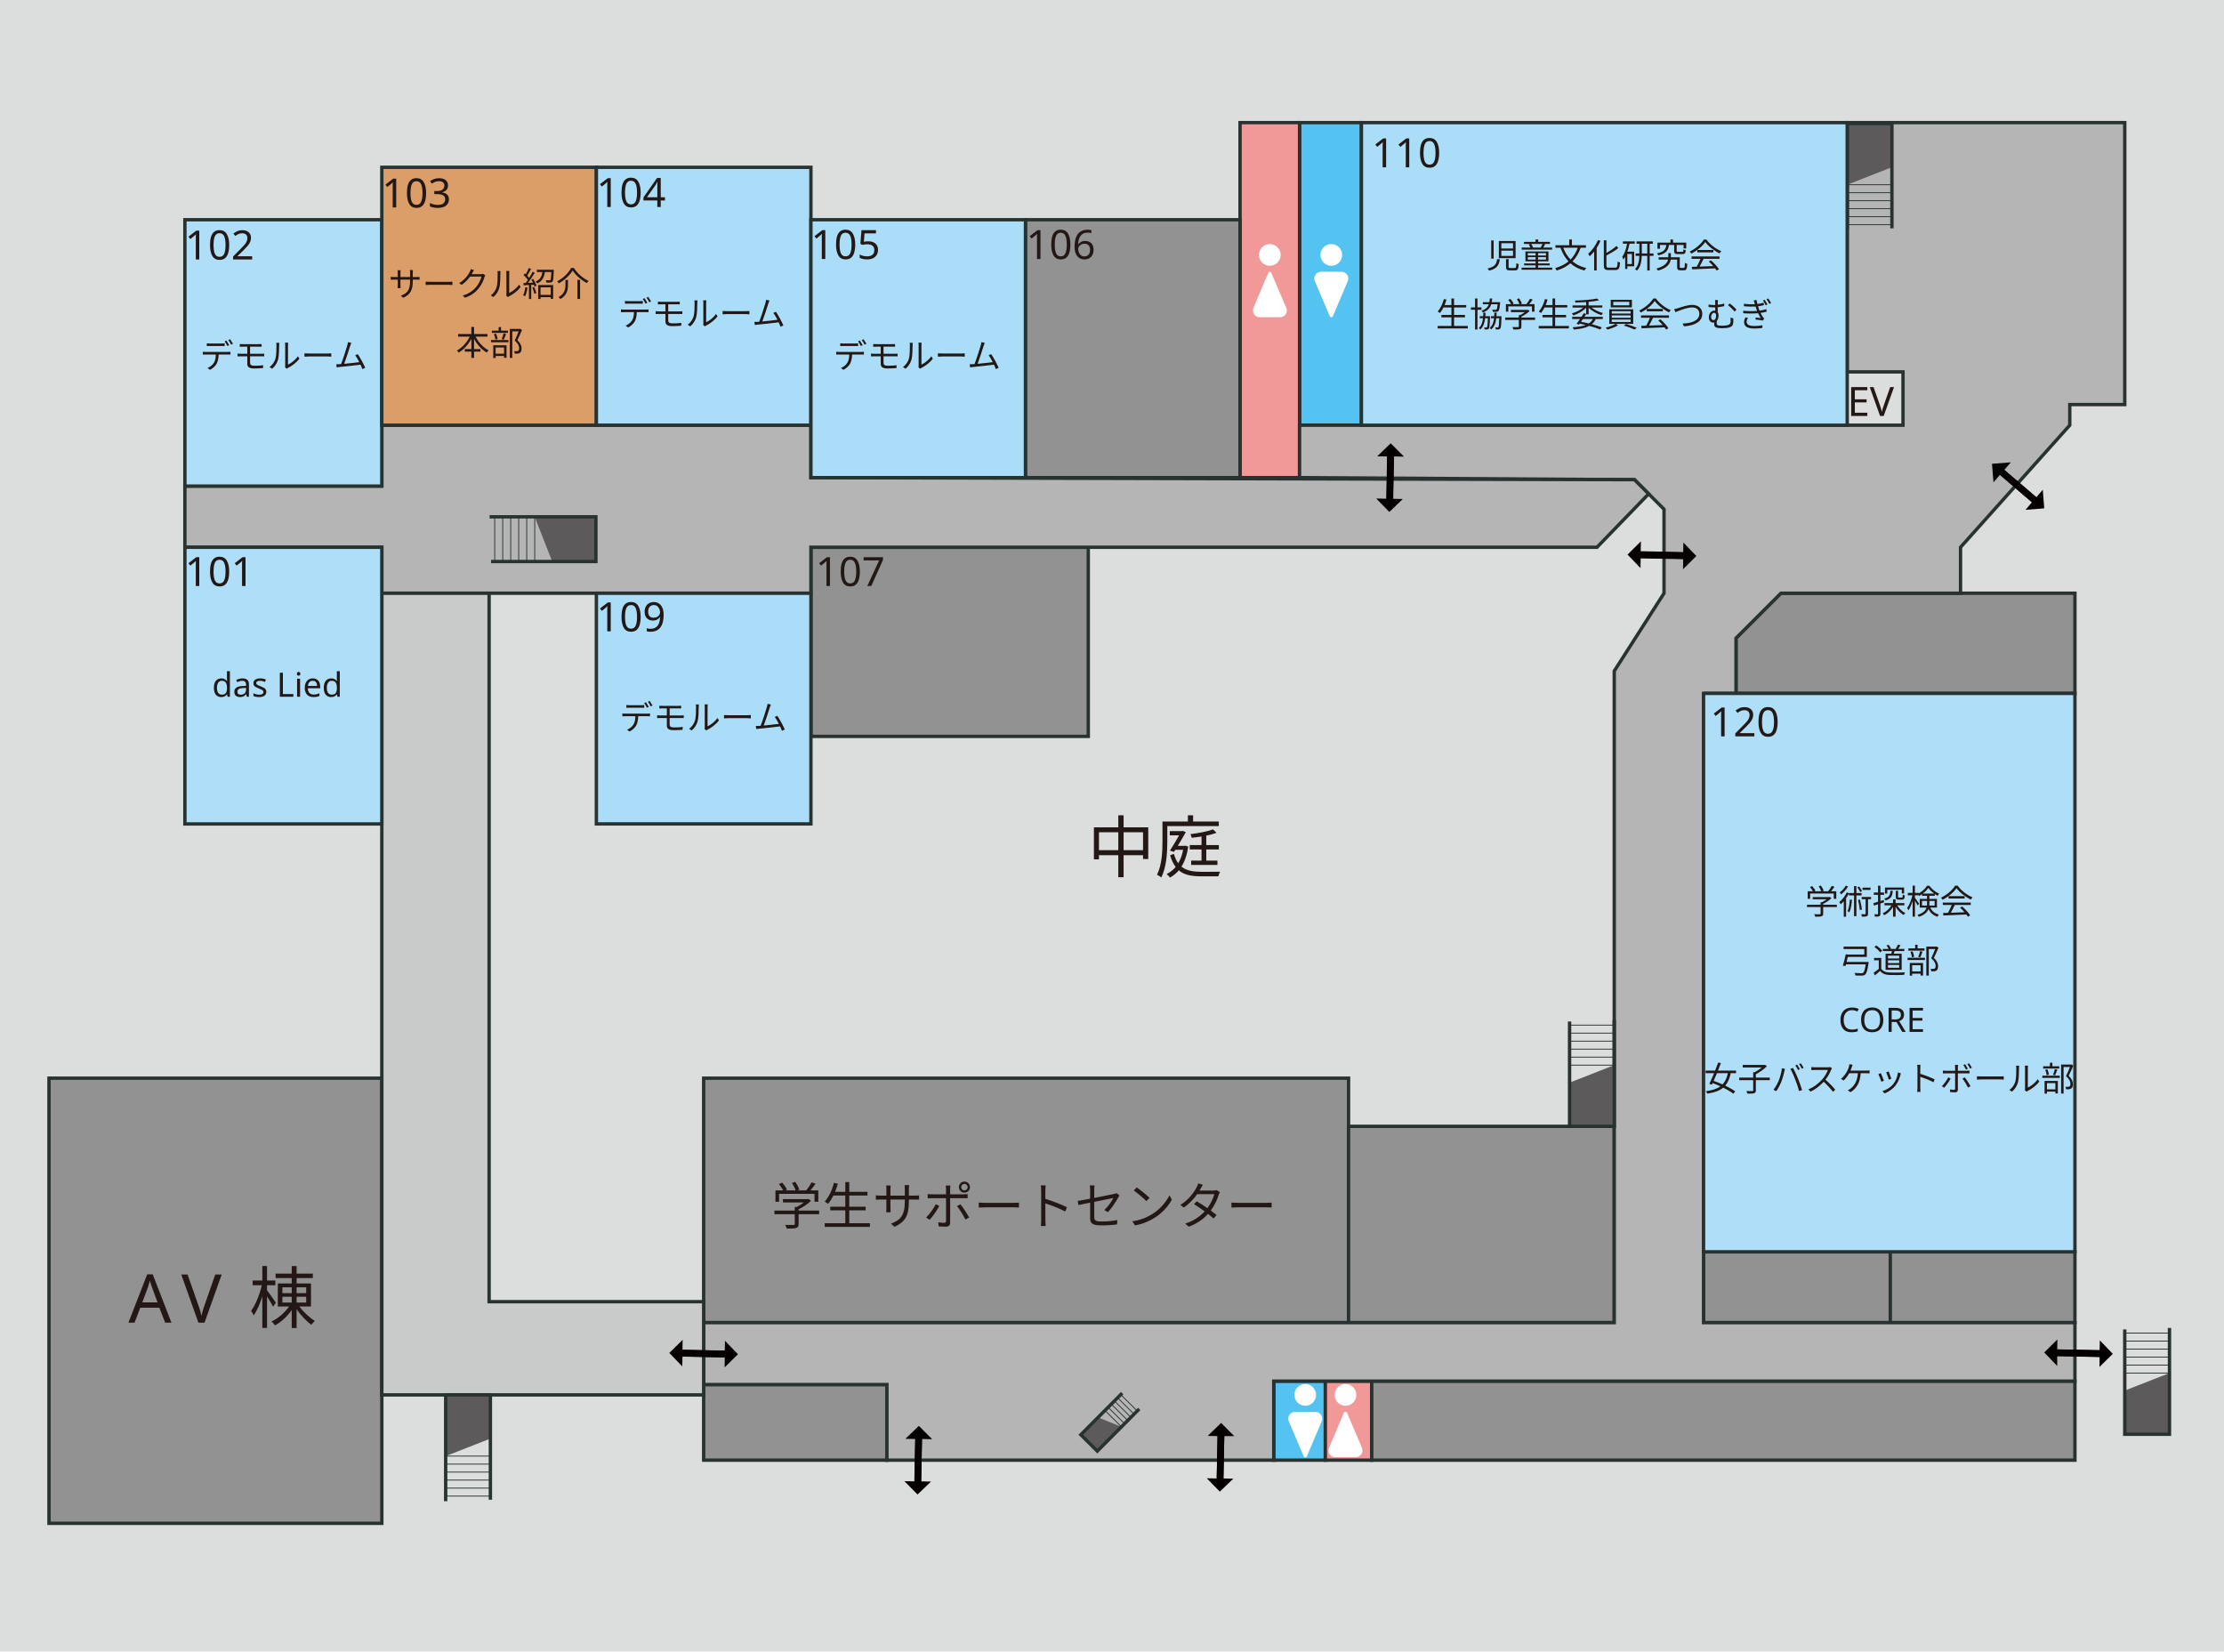
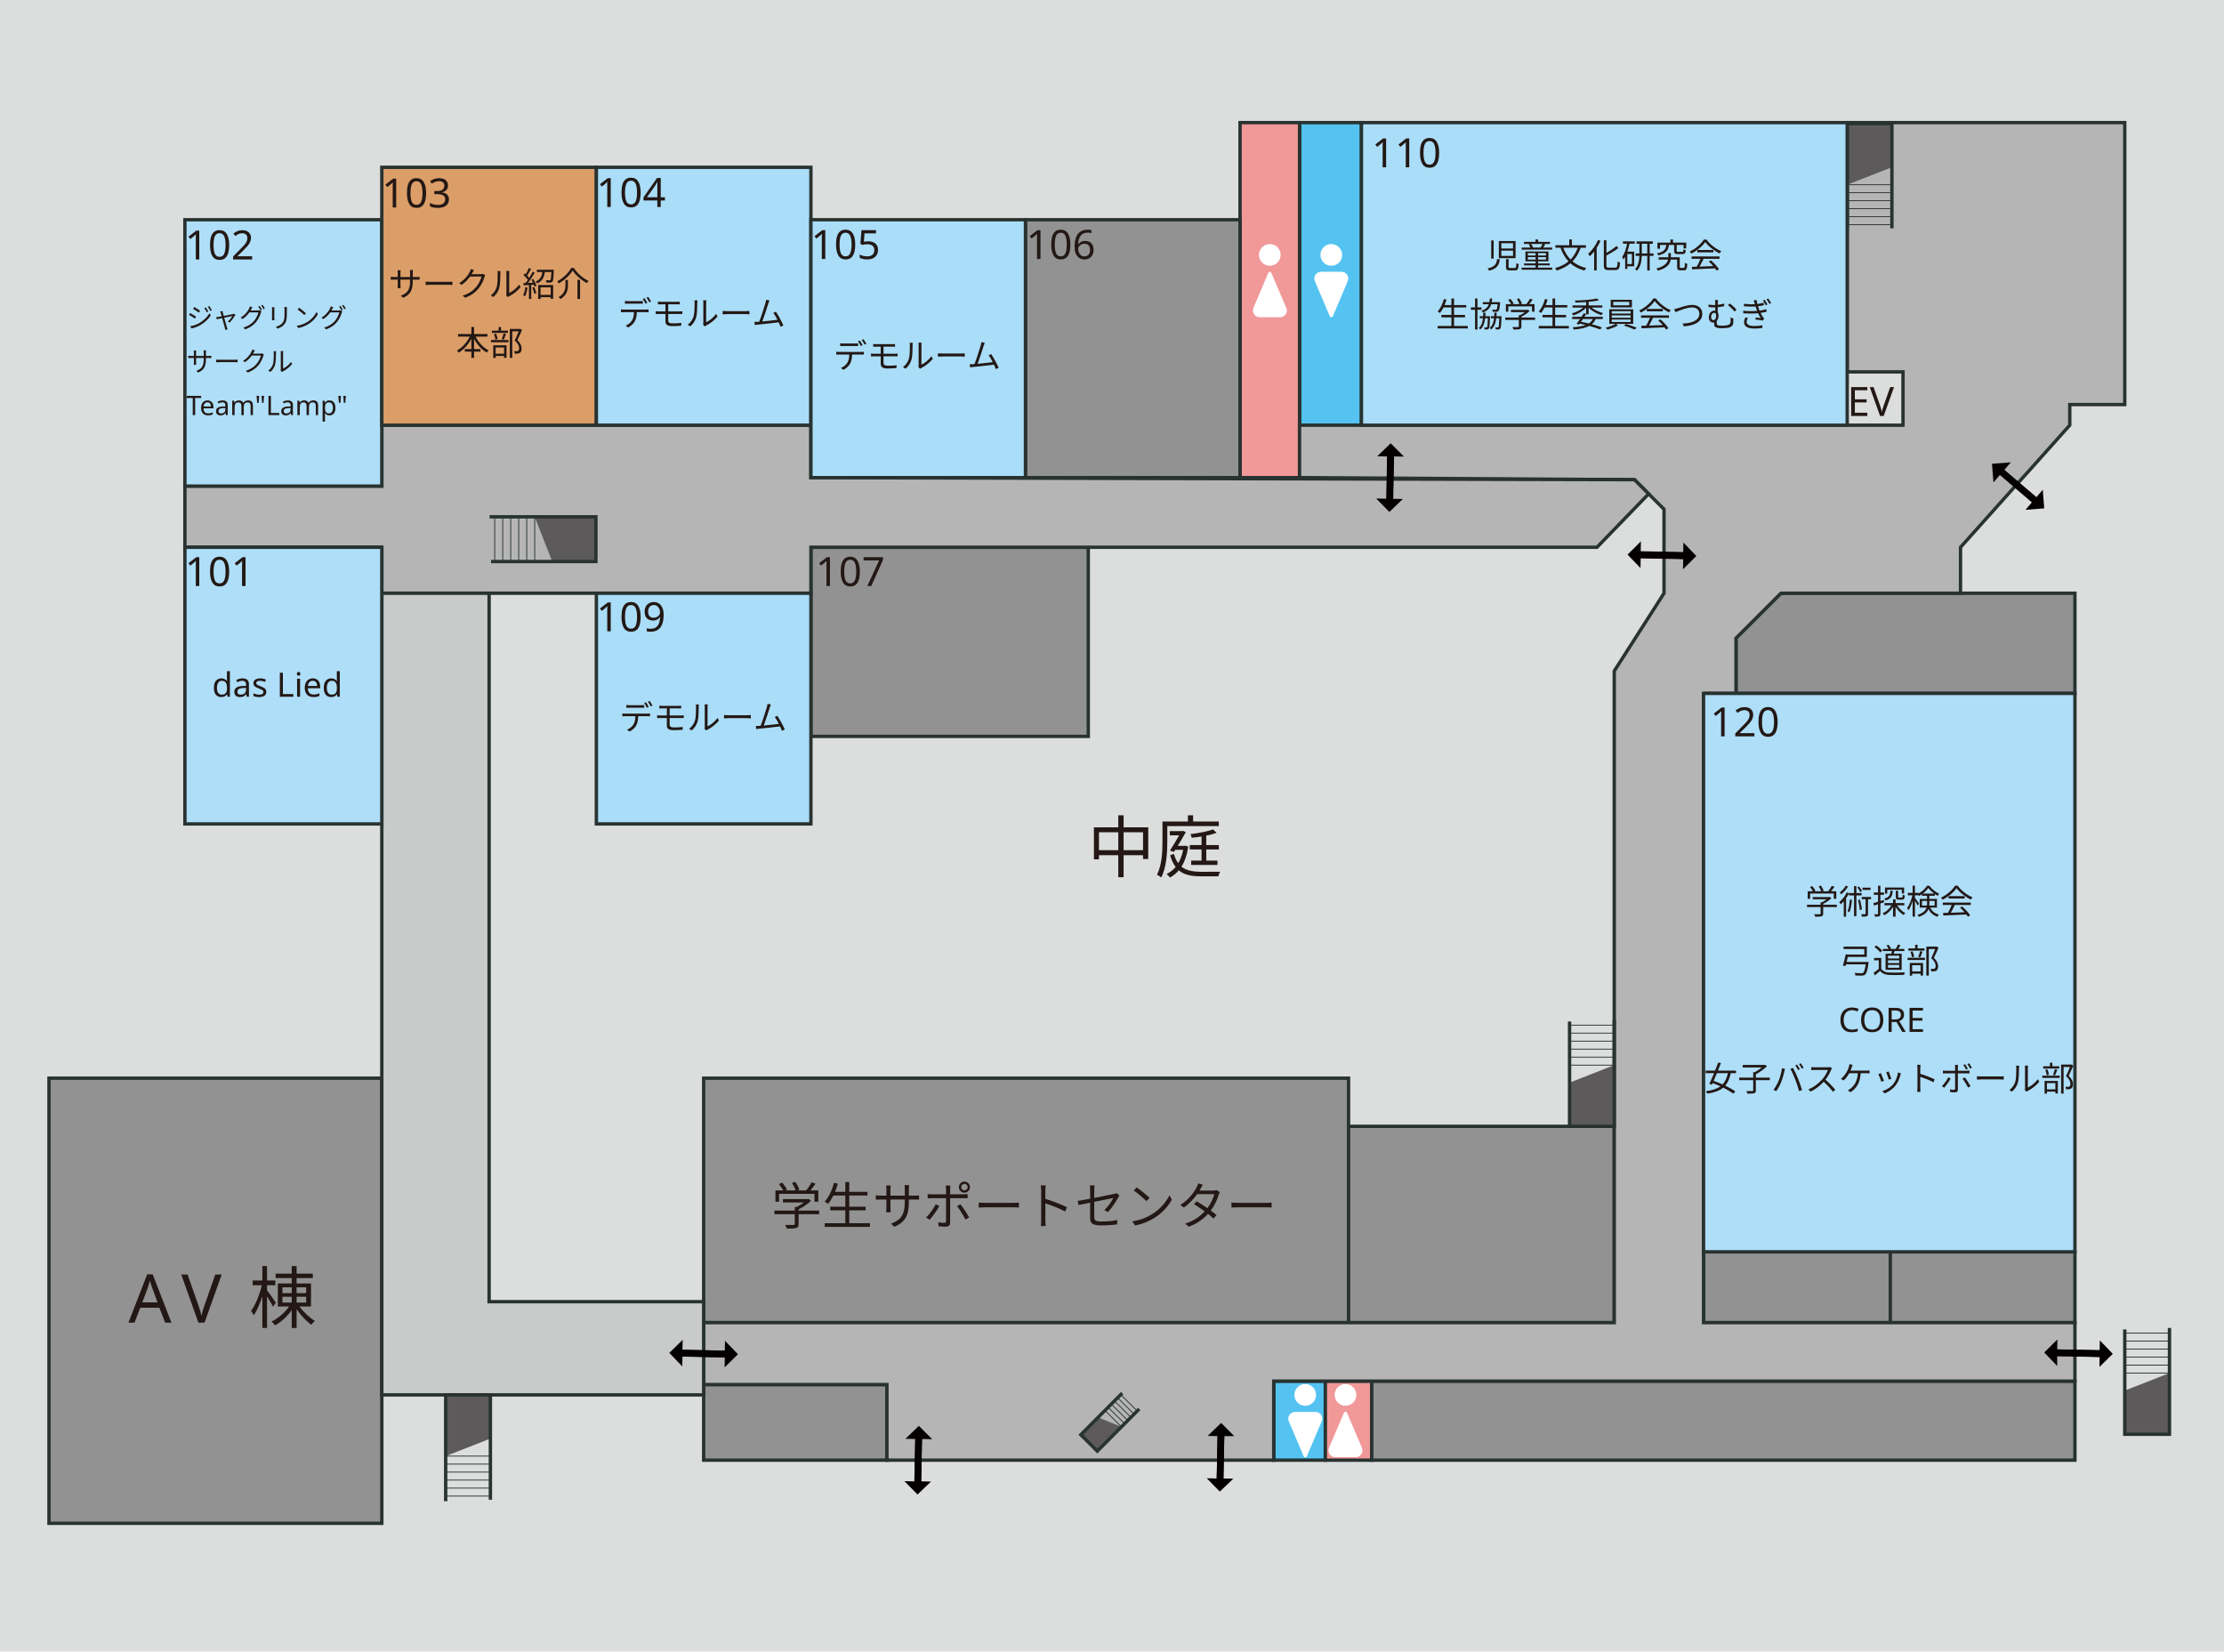
<svg xmlns="http://www.w3.org/2000/svg" viewBox="0 0 660 490">
  <g id="背景">
    <polyline id="base" points="0 0 660 0 660 490 0 490" fill="#dcdddd" />
  </g>
  <g id="男性用トイレ">
    <polyline points="385.66 126.18 404.02 126.18 404.02 36.39 385.66 36.39 385.66 126.18" fill="#54c3f1" stroke="#283331" stroke-miterlimit="10" />
    <polyline points="378 409.86 378 433.32 393.31 433.32 393.31 409.86 378 409.86" fill="#54c3f1" stroke="#283331" stroke-miterlimit="10" />
  </g>
  <g id="女性用トイレ">
    <polyline points="368 141.74 385.66 141.74 385.66 36.39 368 36.39 368 141.74" fill="#f19899" stroke="#283331" stroke-miterlimit="10" />
    <rect x="393.31" y="409.85" width="13.78" height="23.47" fill="#f19899" stroke="#283331" stroke-miterlimit="10" />
  </g>
  <g id="使用不可能教室等">
    <rect x="240.65" y="162.41" width="82.31" height="56.12" fill="#929292" stroke="#283331" stroke-miterlimit="10" />
    <rect x="304.32" y="65.21" width="63.67" height="76.53" fill="#929292" stroke="#283331" stroke-miterlimit="10" />
    <polyline points="505.55 392.51 560.97 392.51 560.97 371.49 505.55 371.49 505.55 392.51" fill="#929292" stroke="#283331" stroke-miterlimit="10" />
    <polyline points="560.97 392.51 615.76 392.51 615.76 371.49 560.97 371.49 560.97 392.51" fill="#929292" stroke="#283331" stroke-miterlimit="10" />
    <polyline points="515.18 205.77 615.76 205.77 615.76 176.05 528.51 176.05 515.18 189.38 515.18 205.77" fill="#929292" stroke="#283331" stroke-miterlimit="10" />
    <polyline points="208.82 392.51 400.2 392.51 400.2 319.96 208.82 319.96 208.82 392.51" fill="#929292" stroke="#283331" stroke-miterlimit="10" />
    <polyline points="400.2 392.51 479.05 392.51 479.05 334.25 400.2 334.25 400.2 392.51" fill="#929292" stroke="#283331" stroke-miterlimit="10" />
    <polyline points="208.82 410.88 208.82 433.32 263.21 433.32 263.21 410.88 208.82 410.88" fill="#929292" stroke="#283331" stroke-miterlimit="10" />
    <polyline points="113.31 319.96 14.54 319.96 14.54 452.06 113.31 452.06 113.31 319.96" fill="#929292" stroke="#283331" stroke-miterlimit="10" />
    <polyline points="407.08 409.86 615.76 409.86 615.76 433.32 407.08 433.32 407.08 409.86" fill="#929292" stroke="#283331" stroke-miterlimit="10" />
  </g>
  <g id="廊下">
    <polygon points="385.66 141.74 385.66 126.18 564.74 126.18 564.74 110.36 548.18 110.36 548.18 36.39 630.55 36.39 630.55 120.06 614.23 120.06 614.23 126.18 581.81 162.41 581.81 176.05 528.51 176.05 515.18 189.38 515.18 205.77 505.55 205.77 505.55 392.51 615.76 392.51 615.76 409.86 378 409.86 378 433.32 263.21 433.32 263.21 410.88 208.82 410.88 208.82 392.51 479.05 392.51 479.05 199.14 493.82 176.05 493.82 151.12 485.05 142.35 385.66 141.74" fill="#b5b5b6" stroke="#283331" stroke-miterlimit="10" />
    <polygon points="54.87 162.41 54.87 144.25 113.31 144.25 113.31 126.18 240.65 126.18 240.65 141.74 485.05 142.35 489.26 146.56 473.92 162.41 240.65 162.41 240.65 176.05 113.31 176.05 113.31 162.41 54.87 162.41" fill="#b5b5b6" stroke="#283331" stroke-miterlimit="10" />
    <polygon points="113.31 176.05 113.31 413.95 208.82 413.95 208.82 386.29 145.15 386.29 145.15 176.05 113.31 176.05" fill="#c9caca" stroke="#283331" stroke-miterlimit="10" />
    <g id="矢印">
      <path d="M606.65,150.86l-.43-5.53-1.91,2.24L593.12,138l-1.28,1.49L603,149.06l-1.91,2.24Z" fill="#040000" />
      <path d="M591.15,137.63l.44,5.53,1.91-2.24,11.19,9.56L606,149l-11.19-9.55,1.92-2.24Z" fill="#040000" />
    </g>
    <g id="矢印-2" data-name="矢印">
      <path d="M412.31,151.93l4-3.85-2.94-.05.29-14.71-2,0L411.41,148l-3-.06Z" fill="#040000" />
      <path d="M412.71,131.55l-4,3.85,3,.06-.3,14.7,2,0,.3-14.71,2.94.06Z" fill="#040000" />
    </g>
    <g id="矢印-3" data-name="矢印">
      <path d="M483,164.58l3.84,4,.06-3,14.71.3,0-2-14.71-.3.06-2.94Z" fill="#040000" />
      <path d="M503.41,165l-3.84-4-.06,2.94-14.71-.29,0,2,14.71.29-.06,3Z" fill="#040000" />
    </g>
    <g id="矢印-4" data-name="矢印">
      <path d="M198.63,401.49l3.84,4,.06-2.94,14.71.29,0-2-14.71-.29.06-2.95Z" fill="#040000" />
      <path d="M219,401.89l-3.85-4-.06,2.95-14.7-.3,0,2,14.7.3-.05,2.94Z" fill="#040000" />
    </g>
    <g id="矢印-5" data-name="矢印">
      <path d="M272.69,423.14l-4,3.84,2.94.06-.29,14.71,2,0,.29-14.71,3,.06Z" fill="#040000" />
      <path d="M272.29,443.51l4-3.84-2.94-.06.29-14.71-2,0-.3,14.71-2.94-.06Z" fill="#040000" />
    </g>
    <g id="矢印-6" data-name="矢印">
      <path d="M362.39,422.27l-4,3.85,2.94.06-.29,14.7,2,0,.29-14.7,2.94,0Z" fill="#040000" />
      <path d="M362,442.65l4-3.84-2.94-.06.3-14.71-2,0-.3,14.71-2.94-.06Z" fill="#040000" />
    </g>
    <g id="矢印-7" data-name="矢印">
      <path d="M606.65,401.36l3.85,4,0-2.94,14.71.3,0-2-14.71-.29.06-2.94Z" fill="#040000" />
      <path d="M627,401.77l-3.85-4-.06,2.94-14.7-.29,0,2,14.7.29-.05,2.94Z" fill="#040000" />
    </g>
  </g>
  <g id="トイレマーク">
    <path d="M399.29,417.17a3.22,3.22,0,1,0-3.22-3.22A3.22,3.22,0,0,0,399.29,417.17Z" fill="#fff" />
    <path d="M387.33,417.17a3.22,3.22,0,1,0-3.21-3.22A3.21,3.21,0,0,0,387.33,417.17Z" fill="#fff" />
    <path d="M404.16,429.62l-4.41-10.36a.5.5,0,0,0-.93,0l-4.4,10.36a2,2,0,0,0,1.86,2.82h6a2,2,0,0,0,1.87-2.82Z" fill="#fff" />
    <path d="M390.34,419h-6a2,2,0,0,0-1.86,2.81l4.41,10.37a.5.5,0,0,0,.93,0l4.4-10.37a2,2,0,0,0-1.86-2.81Z" fill="#fff" />
    <path d="M395.07,78.87a3.22,3.22,0,1,0-3.21-3.22A3.22,3.22,0,0,0,395.07,78.87Z" fill="#fff" />
    <path d="M398.08,80.65h-6a2,2,0,0,0-1.87,2.81l4.41,10.37a.5.5,0,0,0,.93,0l4.4-10.37a2,2,0,0,0-1.86-2.81Z" fill="#fff" />
    <path d="M376.83,78.87a3.22,3.22,0,1,0-3.22-3.22A3.22,3.22,0,0,0,376.83,78.87Z" fill="#fff" />
    <path d="M381.7,91.32,377.29,81a.5.5,0,0,0-.93,0L372,91.32a2,2,0,0,0,1.86,2.82h6a2,2,0,0,0,1.87-2.82Z" fill="#fff" />
  </g>
  <g id="階段">
    <polygon points="548.18 54.82 561.45 49.62 561.45 36.66 548.18 36.66 548.18 54.82" fill="#5c5a5a" />
    <polyline points="561.45 67.76 561.45 36.66 548.18 36.66 548.18 68.2" fill="none" stroke="#283331" stroke-miterlimit="10" />
    <line x1="548.19" y1="54.82" x2="561.45" y2="54.82" fill="none" stroke="#283331" stroke-miterlimit="10" stroke-width="0.25" />
    <line x1="548.19" y1="57.19" x2="561.45" y2="57.19" fill="none" stroke="#283331" stroke-miterlimit="10" stroke-width="0.25" />
    <line x1="548.19" y1="59.56" x2="561.45" y2="59.56" fill="none" stroke="#283331" stroke-miterlimit="10" stroke-width="0.25" />
    <line x1="548.19" y1="61.93" x2="561.45" y2="61.93" fill="none" stroke="#283331" stroke-miterlimit="10" stroke-width="0.25" />
    <line x1="548.19" y1="64.31" x2="561.45" y2="64.31" fill="none" stroke="#283331" stroke-miterlimit="10" stroke-width="0.25" />
    <line x1="548.19" y1="66.68" x2="561.45" y2="66.68" fill="none" stroke="#283331" stroke-miterlimit="10" stroke-width="0.25" />
    <polygon points="132.26 432.12 145.53 426.91 145.53 413.95 132.26 413.95 132.26 432.12" fill="#5c5a5a" />
    <polyline points="145.53 445.06 145.53 413.95 132.26 413.95 132.26 445.5" fill="none" stroke="#283331" stroke-miterlimit="10" />
    <line x1="132.26" y1="432.11" x2="145.53" y2="432.11" fill="none" stroke="#283331" stroke-miterlimit="10" stroke-width="0.25" />
    <line x1="132.26" y1="434.49" x2="145.53" y2="434.49" fill="none" stroke="#283331" stroke-miterlimit="10" stroke-width="0.25" />
    <line x1="132.26" y1="436.86" x2="145.53" y2="436.86" fill="none" stroke="#283331" stroke-miterlimit="10" stroke-width="0.25" />
    <line x1="132.26" y1="439.23" x2="145.53" y2="439.23" fill="none" stroke="#283331" stroke-miterlimit="10" stroke-width="0.25" />
    <line x1="132.26" y1="441.61" x2="145.53" y2="441.61" fill="none" stroke="#283331" stroke-miterlimit="10" stroke-width="0.25" />
    <line x1="132.26" y1="443.98" x2="145.53" y2="443.98" fill="none" stroke="#283331" stroke-miterlimit="10" stroke-width="0.25" />
    <polygon points="158.68 153.37 163.88 166.64 176.84 166.64 176.84 153.37 158.68 153.37" fill="#5c5a5a" />
    <polyline points="145.73 166.64 176.84 166.64 176.84 153.37 145.29 153.37" fill="none" stroke="#283331" stroke-miterlimit="10" />
    <line x1="158.68" y1="153.37" x2="158.68" y2="166.64" fill="none" stroke="#283331" stroke-miterlimit="10" stroke-width="0.25" />
    <line x1="156.31" y1="153.37" x2="156.31" y2="166.64" fill="none" stroke="#283331" stroke-miterlimit="10" stroke-width="0.25" />
    <line x1="153.93" y1="153.37" x2="153.93" y2="166.64" fill="none" stroke="#283331" stroke-miterlimit="10" stroke-width="0.25" />
    <line x1="151.56" y1="153.37" x2="151.56" y2="166.64" fill="none" stroke="#283331" stroke-miterlimit="10" stroke-width="0.25" />
    <line x1="149.19" y1="153.37" x2="149.19" y2="166.64" fill="none" stroke="#283331" stroke-miterlimit="10" stroke-width="0.25" />
    <line x1="146.81" y1="153.37" x2="146.81" y2="166.64" fill="none" stroke="#283331" stroke-miterlimit="10" stroke-width="0.25" />
    <polygon points="643.82 407.47 630.55 412.67 630.55 425.63 643.82 425.63 643.82 407.47" fill="#5c5a5a" />
    <polyline points="630.55 394.52 630.55 425.63 643.82 425.63 643.82 394.08" fill="none" stroke="#283331" stroke-miterlimit="10" />
    <line x1="643.82" y1="407.47" x2="630.55" y2="407.47" fill="none" stroke="#283331" stroke-miterlimit="10" stroke-width="0.25" />
    <line x1="643.82" y1="405.1" x2="630.55" y2="405.1" fill="none" stroke="#283331" stroke-miterlimit="10" stroke-width="0.25" />
    <line x1="643.82" y1="402.72" x2="630.55" y2="402.72" fill="none" stroke="#283331" stroke-miterlimit="10" stroke-width="0.25" />
    <line x1="643.82" y1="400.35" x2="630.55" y2="400.35" fill="none" stroke="#283331" stroke-miterlimit="10" stroke-width="0.25" />
    <line x1="643.82" y1="397.98" x2="630.55" y2="397.98" fill="none" stroke="#283331" stroke-miterlimit="10" stroke-width="0.25" />
    <line x1="643.82" y1="395.6" x2="630.55" y2="395.6" fill="none" stroke="#283331" stroke-miterlimit="10" stroke-width="0.25" />
    <polygon points="332.8 423.43 325.86 420.63 320.75 425.77 325.64 430.63 332.8 423.43" fill="#5c5a5a" />
    <polyline points="333.02 413.43 320.75 425.77 325.64 430.63 338.08 418.12" fill="none" stroke="#283331" stroke-miterlimit="10" />
    <line x1="332.8" y1="423.43" x2="327.92" y2="418.57" fill="none" stroke="#283331" stroke-miterlimit="10" stroke-width="0.25" />
    <line x1="333.74" y1="422.49" x2="328.85" y2="417.63" fill="none" stroke="#283331" stroke-miterlimit="10" stroke-width="0.25" />
    <line x1="334.68" y1="421.55" x2="329.79" y2="416.68" fill="none" stroke="#283331" stroke-miterlimit="10" stroke-width="0.25" />
    <line x1="335.61" y1="420.6" x2="330.72" y2="415.74" fill="none" stroke="#283331" stroke-miterlimit="10" stroke-width="0.25" />
    <line x1="336.55" y1="419.66" x2="331.66" y2="414.8" fill="none" stroke="#283331" stroke-miterlimit="10" stroke-width="0.25" />
    <line x1="337.48" y1="418.72" x2="332.59" y2="413.86" fill="none" stroke="#283331" stroke-miterlimit="10" stroke-width="0.25" />
    <polygon points="479.05 316.08 465.79 321.29 465.79 334.25 479.05 334.25 479.05 316.08" fill="#5c5a5a" />
    <polyline points="465.79 303.14 465.79 334.25 479.05 334.25 479.05 302.7" fill="none" stroke="#283331" stroke-miterlimit="10" />
    <line x1="479.05" y1="316.09" x2="465.79" y2="316.09" fill="none" stroke="#283331" stroke-miterlimit="10" stroke-width="0.25" />
    <line x1="479.05" y1="313.71" x2="465.79" y2="313.71" fill="none" stroke="#283331" stroke-miterlimit="10" stroke-width="0.25" />
    <line x1="479.05" y1="311.34" x2="465.79" y2="311.34" fill="none" stroke="#283331" stroke-miterlimit="10" stroke-width="0.25" />
    <line x1="479.05" y1="308.97" x2="465.79" y2="308.97" fill="none" stroke="#283331" stroke-miterlimit="10" stroke-width="0.25" />
    <line x1="479.05" y1="306.59" x2="465.79" y2="306.59" fill="none" stroke="#283331" stroke-miterlimit="10" stroke-width="0.25" />
    <line x1="479.05" y1="304.22" x2="465.79" y2="304.22" fill="none" stroke="#283331" stroke-miterlimit="10" stroke-width="0.25" />
  </g>
  <g id="MLOC-available">
    <rect id="room109f" x="176.98" y="176.05" width="63.67" height="68.45" fill="#aaddf7" stroke="#283331" stroke-miterlimit="10" />
    <rect id="room110f" x="404.02" y="36.39" width="144.16" height="89.8" fill="#aaddf7" stroke="#283331" stroke-miterlimit="10" />
    <rect id="room102f" x="54.87" y="65.21" width="58.44" height="79.04" fill="#aedef8" stroke="#283331" stroke-miterlimit="10" />
    <rect id="room101f" x="54.87" y="162.41" width="58.44" height="82.1" fill="#aedef8" stroke="#283331" stroke-miterlimit="10" />
    <rect id="room103f" x="113.31" y="49.65" width="63.67" height="76.53" fill="#dc9e68" stroke="#283331" stroke-miterlimit="10" />
    <rect id="room104f" x="176.98" y="49.65" width="63.67" height="76.53" fill="#aaddf7" stroke="#283331" stroke-miterlimit="10" />
    <rect id="room105f" x="240.65" y="65.21" width="63.67" height="76.53" fill="#aaddf7" stroke="#283331" stroke-miterlimit="10" />
    <polyline id="room120f" points="505.55 205.77 615.76 205.77 615.76 371.49 505.55 371.49 505.55 205.77" fill="#aedef8" stroke="#283331" stroke-miterlimit="10" />
  </g>
  <g id="MNOINT-words">
    <text transform="translate(407.08 49.65)" font-size="12" fill="#231815" font-family="HiraginoSans-W5-83pv-RKSJ-H, Hiragino Sans">110</text>
    <text transform="translate(228.92 363.38)" font-size="15" fill="#231815" font-family="HiraginoSans-W5-83pv-RKSJ-H, Hiragino Sans">学生サポートセンター</text>
    <text id="EV" transform="translate(548.2 123.44)" font-size="12" fill="#231815" font-family="HiraginoSans-W5-83pv-RKSJ-H, Hiragino Sans">EV</text>
    <text transform="translate(507.53 218.53)" font-size="12" fill="#231815" font-family="HiraginoSans-W5-83pv-RKSJ-H, Hiragino Sans">120</text>
    <text transform="translate(38.11 392.51)" font-size="20" fill="#231815" font-family="HiraginoSans-W5-83pv-RKSJ-H, Hiragino Sans">A<tspan x="15.68" y="0" letter-spacing="0.25em">V</tspan>
      <tspan x="35.82" y="0">棟</tspan>
    </text>
    <text transform="translate(240.65 76.86)" font-size="12" fill="#231815" font-family="HiraginoSans-W5-83pv-RKSJ-H, Hiragino Sans">105</text>
    <text transform="translate(176.98 61.43)" font-size="12" fill="#231815" font-family="HiraginoSans-W5-83pv-RKSJ-H, Hiragino Sans">104</text>
    <text transform="translate(176.98 187.35)" font-size="12" fill="#231815" font-family="HiraginoSans-W5-83pv-RKSJ-H, Hiragino Sans">109</text>
    <text transform="translate(54.87 173.91)" font-size="12" fill="#231815" font-family="HiraginoSans-W5-83pv-RKSJ-H, Hiragino Sans">101</text>
    <text transform="translate(54.87 77)" font-size="12" fill="#231815" font-family="HiraginoSans-W5-83pv-RKSJ-H, Hiragino Sans">102</text>
    <text transform="translate(113.31 61.57)" font-size="12" fill="#231815" font-family="HiraginoSans-W5-83pv-RKSJ-H, Hiragino Sans">103</text>
    <text transform="translate(242.03 173.91)" font-size="12" fill="#231815" font-family="HiraginoSans-W5-83pv-RKSJ-H, Hiragino Sans">107</text>
    <text transform="translate(304.51 76.86)" font-size="12" fill="#231815" font-family="HiraginoSans-W5-83pv-RKSJ-H, Hiragino Sans">106</text>
    <text transform="translate(322.71 258.74)" font-size="20" fill="#231815" font-family="HiraginoSans-W5-83pv-RKSJ-H, Hiragino Sans">中庭</text>
    <text transform="translate(62.93 206.77)" font-size="10" fill="#231815" font-family="HiraginoSans-W5-83pv-RKSJ-H, Hiragino Sans">das Lied</text>
-     <text transform="translate(59.34 109.19)" font-size="10" fill="#231815" font-family="HiraginoSans-W5-83pv-RKSJ-H, Hiragino Sans">デモルーム</text>
-     <text transform="translate(115.29 87.92)" font-size="10" fill="#231815" font-family="HiraginoSans-W5-83pv-RKSJ-H, Hiragino Sans">サークル紹介            <tspan x="20" y="17.5">本部</tspan>
+     <text transform="translate(55.34 97.19)" font-size="8" fill="#231815" font-family="HiraginoSans-W5-83pv-RKSJ-H, Hiragino Sans">ジャグリング<tspan x="0" y="13">サークル</tspan>
+       <tspan x="0" y="26">Team"Lamp"</tspan>
+     </text>
+     <text transform="translate(115.29 87.92)" font-size="10" fill="#231815" font-family="HiraginoSans-W5-83pv-RKSJ-H, Hiragino Sans">サークル紹介<tspan x="20" y="17.5">本部</tspan>
    </text>
    <text transform="translate(183.43 96.62)" font-size="10" fill="#231815" font-family="HiraginoSans-W5-83pv-RKSJ-H, Hiragino Sans">デモルーム</text>
    <text transform="translate(247.32 109.19)" font-size="10" fill="#231815" font-family="HiraginoSans-W5-83pv-RKSJ-H, Hiragino Sans">デモルーム</text>
    <text transform="translate(183.85 216.53)" font-size="10" fill="#231815" font-family="HiraginoSans-W5-83pv-RKSJ-H, Hiragino Sans">デモルーム</text>
-     <text transform="translate(441.1 79.48)" font-size="10" fill="#231815" font-family="HiraginoSans-W5-83pv-RKSJ-H, Hiragino Sans">児童文化研究会            <tspan x="-15" y="17.5">生協学生委員会つむぎ</tspan>
+     <text transform="translate(441.1 79.48)" font-size="10" fill="#231815" font-family="HiraginoSans-W5-83pv-RKSJ-H, Hiragino Sans">児童文化研究会<tspan x="-15" y="17.5">生協学生委員会つむぎ</tspan>
    </text>
-     <text transform="translate(535.66 271.23)" font-size="10" fill="#231815" font-family="HiraginoSans-W5-83pv-RKSJ-H, Hiragino Sans">学術探検会            <tspan x="10" y="17.5">弓道部</tspan>
+     <text transform="translate(535.66 271.23)" font-size="10" fill="#231815" font-family="HiraginoSans-W5-83pv-RKSJ-H, Hiragino Sans">学術探検会<tspan x="10" y="17.5">弓道部</tspan>
      <tspan x="9.91" y="35">CORE</tspan>
      <tspan x="-30" y="52.5">女子バスケットボール部</tspan>
    </text>
  </g>
</svg>
